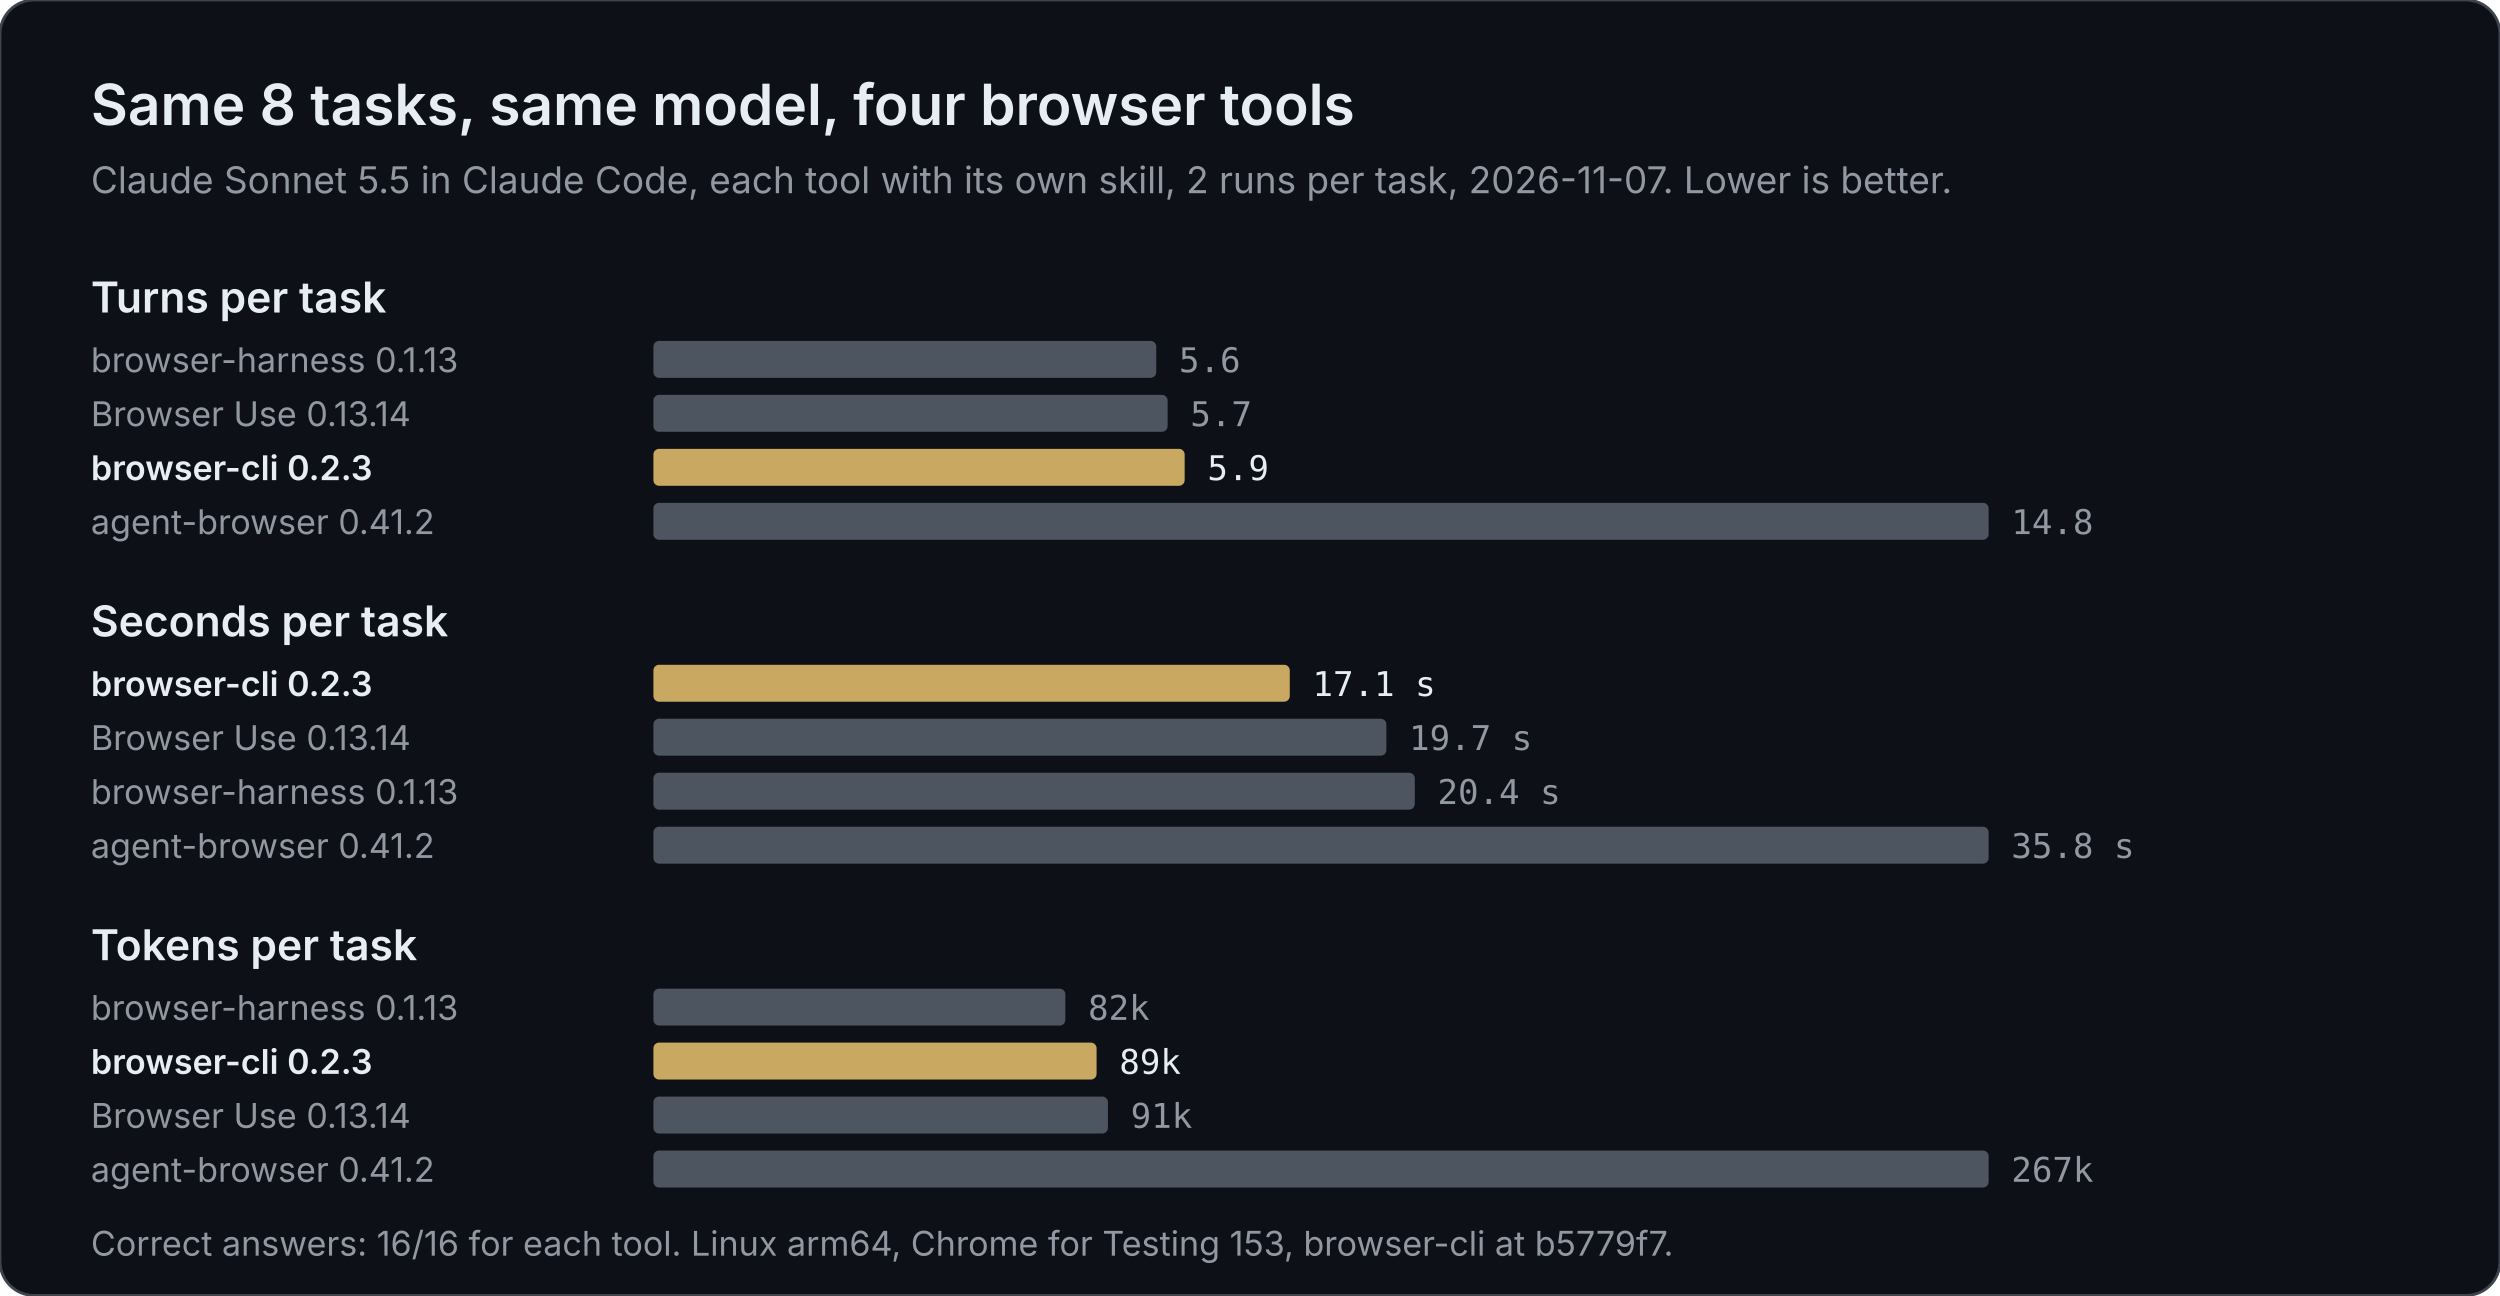
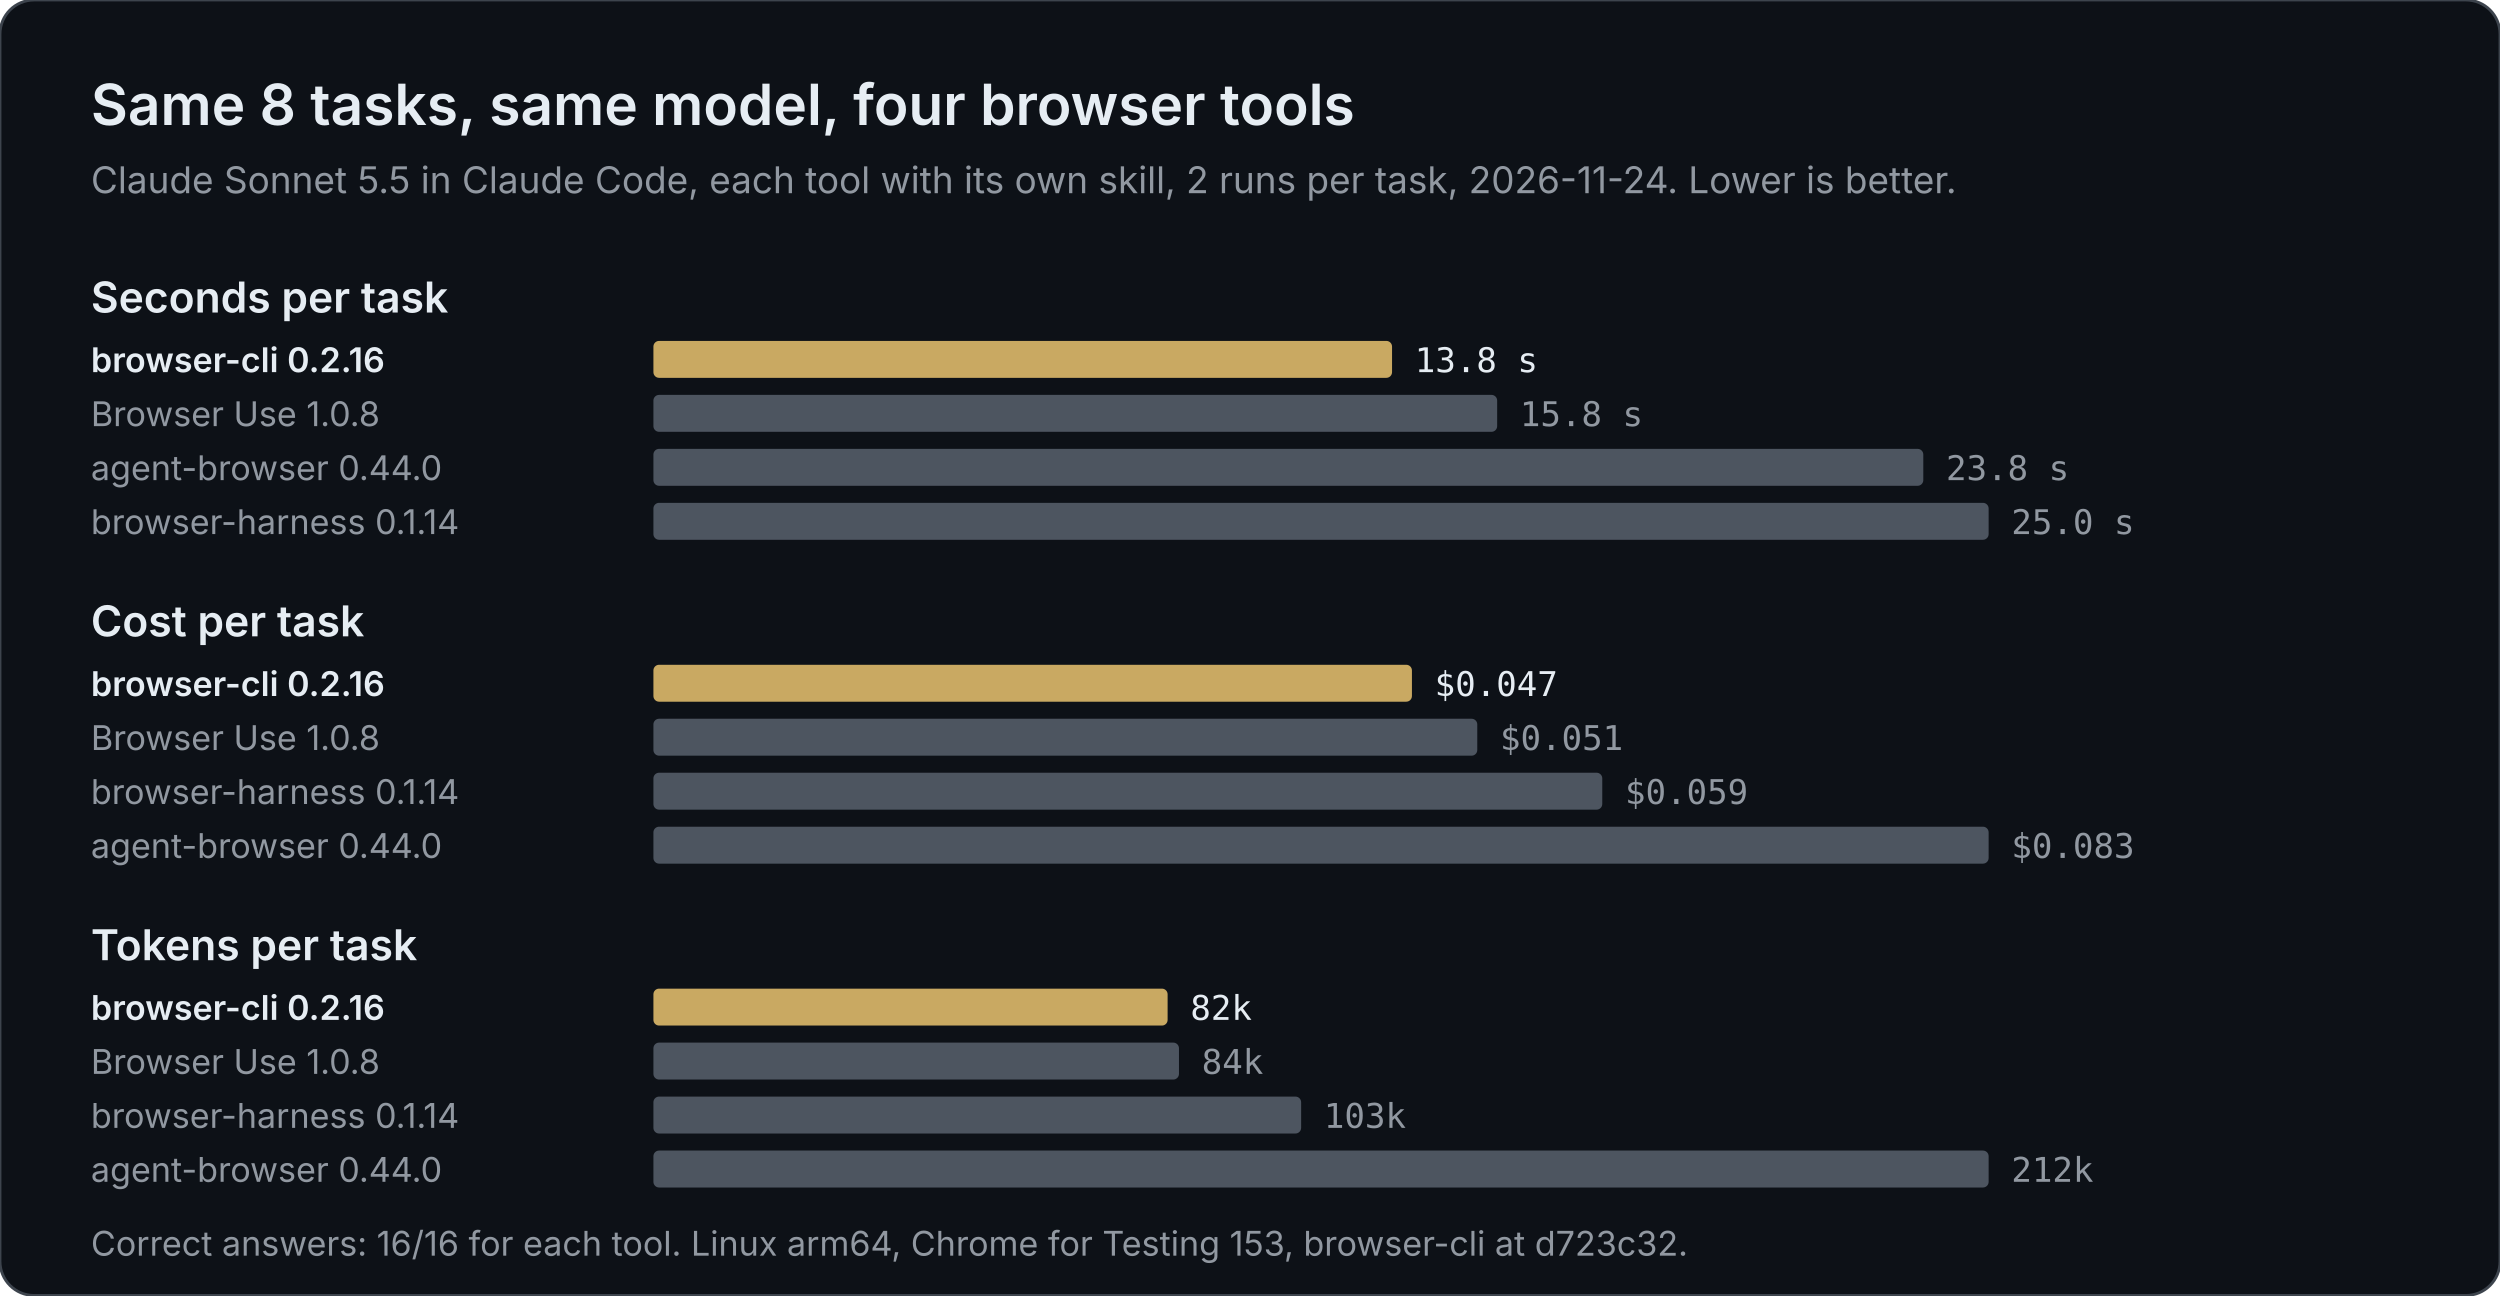
- <svg xmlns="http://www.w3.org/2000/svg" width="880" height="456" viewBox="0 0 880 456" role="img" aria-label="browser-cli 0.2.3: 5.9 turns, 17.1 s and 89k tokens per task, compared with browser-harness, Browser Use and agent-browser over 8 tasks">
+ <svg xmlns="http://www.w3.org/2000/svg" width="880" height="456" viewBox="0 0 880 456" role="img" aria-label="browser-cli 0.2.16: 13.8 s, $0.047 and 82k tokens per task, compared with Browser Use, browser-harness and agent-browser over 8 tasks">
  <rect width="880" height="456" rx="12" fill="#0d1117" stroke="#3d444d" />
  <text x="32" y="44" font-family="Inter, -apple-system, 'Segoe UI', Helvetica, Arial, sans-serif" font-size="20" font-weight="600" fill="#e6edf3">Same 8 tasks, same model, four browser tools</text>
-   <text x="32" y="68" font-family="Inter, -apple-system, 'Segoe UI', Helvetica, Arial, sans-serif" font-size="13" fill="#9198a1">Claude Sonnet 5.5 in Claude Code, each tool with its own skill, 2 runs per task, 2026-11-07. Lower is better.</text>
-   <text x="32" y="110" font-family="Inter, -apple-system, 'Segoe UI', Helvetica, Arial, sans-serif" font-size="15" font-weight="600" fill="#e6edf3">Turns per task</text>
-   <text x="32" y="131" font-family="Inter, -apple-system, 'Segoe UI', Helvetica, Arial, sans-serif" font-size="12" fill="#9198a1">browser-harness 0.1.13</text>
-   <rect x="230" y="120" width="177" height="13" rx="2" fill="#4d5560" />
-   <text x="415" y="131" font-family="'JetBrains Mono', ui-monospace, SFMono-Regular, Menlo, monospace" font-size="12" fill="#9198a1">5.6</text>
-   <text x="32" y="150" font-family="Inter, -apple-system, 'Segoe UI', Helvetica, Arial, sans-serif" font-size="12" fill="#9198a1">Browser Use 0.13.14</text>
-   <rect x="230" y="139" width="181" height="13" rx="2" fill="#4d5560" />
-   <text x="419" y="150" font-family="'JetBrains Mono', ui-monospace, SFMono-Regular, Menlo, monospace" font-size="12" fill="#9198a1">5.7</text>
-   <text x="32" y="169" font-family="Inter, -apple-system, 'Segoe UI', Helvetica, Arial, sans-serif" font-size="12" font-weight="600" fill="#e6edf3">browser-cli 0.2.3</text>
-   <rect x="230" y="158" width="187" height="13" rx="2" fill="#C9A962" />
-   <text x="425" y="169" font-family="'JetBrains Mono', ui-monospace, SFMono-Regular, Menlo, monospace" font-size="12" fill="#e6edf3">5.9</text>
-   <text x="32" y="188" font-family="Inter, -apple-system, 'Segoe UI', Helvetica, Arial, sans-serif" font-size="12" fill="#9198a1">agent-browser 0.41.2</text>
+   <text x="32" y="68" font-family="Inter, -apple-system, 'Segoe UI', Helvetica, Arial, sans-serif" font-size="13" fill="#9198a1">Claude Sonnet 5.5 in Claude Code, each tool with its own skill, 2 runs per task, 2026-11-24. Lower is better.</text>
+   <text x="32" y="110" font-family="Inter, -apple-system, 'Segoe UI', Helvetica, Arial, sans-serif" font-size="15" font-weight="600" fill="#e6edf3">Seconds per task</text>
+   <text x="32" y="131" font-family="Inter, -apple-system, 'Segoe UI', Helvetica, Arial, sans-serif" font-size="12" font-weight="600" fill="#e6edf3">browser-cli 0.2.16</text>
+   <rect x="230" y="120" width="260" height="13" rx="2" fill="#C9A962" />
+   <text x="498" y="131" font-family="'JetBrains Mono', ui-monospace, SFMono-Regular, Menlo, monospace" font-size="12" fill="#e6edf3">13.8 s</text>
+   <text x="32" y="150" font-family="Inter, -apple-system, 'Segoe UI', Helvetica, Arial, sans-serif" font-size="12" fill="#9198a1">Browser Use 1.0.8</text>
+   <rect x="230" y="139" width="297" height="13" rx="2" fill="#4d5560" />
+   <text x="535" y="150" font-family="'JetBrains Mono', ui-monospace, SFMono-Regular, Menlo, monospace" font-size="12" fill="#9198a1">15.8 s</text>
+   <text x="32" y="169" font-family="Inter, -apple-system, 'Segoe UI', Helvetica, Arial, sans-serif" font-size="12" fill="#9198a1">agent-browser 0.44.0</text>
+   <rect x="230" y="158" width="447" height="13" rx="2" fill="#4d5560" />
+   <text x="685" y="169" font-family="'JetBrains Mono', ui-monospace, SFMono-Regular, Menlo, monospace" font-size="12" fill="#9198a1">23.8 s</text>
+   <text x="32" y="188" font-family="Inter, -apple-system, 'Segoe UI', Helvetica, Arial, sans-serif" font-size="12" fill="#9198a1">browser-harness 0.1.14</text>
  <rect x="230" y="177" width="470" height="13" rx="2" fill="#4d5560" />
-   <text x="708" y="188" font-family="'JetBrains Mono', ui-monospace, SFMono-Regular, Menlo, monospace" font-size="12" fill="#9198a1">14.8</text>
-   <text x="32" y="224" font-family="Inter, -apple-system, 'Segoe UI', Helvetica, Arial, sans-serif" font-size="15" font-weight="600" fill="#e6edf3">Seconds per task</text>
-   <text x="32" y="245" font-family="Inter, -apple-system, 'Segoe UI', Helvetica, Arial, sans-serif" font-size="12" font-weight="600" fill="#e6edf3">browser-cli 0.2.3</text>
-   <rect x="230" y="234" width="224" height="13" rx="2" fill="#C9A962" />
-   <text x="462" y="245" font-family="'JetBrains Mono', ui-monospace, SFMono-Regular, Menlo, monospace" font-size="12" fill="#e6edf3">17.1 s</text>
-   <text x="32" y="264" font-family="Inter, -apple-system, 'Segoe UI', Helvetica, Arial, sans-serif" font-size="12" fill="#9198a1">Browser Use 0.13.14</text>
-   <rect x="230" y="253" width="258" height="13" rx="2" fill="#4d5560" />
-   <text x="496" y="264" font-family="'JetBrains Mono', ui-monospace, SFMono-Regular, Menlo, monospace" font-size="12" fill="#9198a1">19.7 s</text>
-   <text x="32" y="283" font-family="Inter, -apple-system, 'Segoe UI', Helvetica, Arial, sans-serif" font-size="12" fill="#9198a1">browser-harness 0.1.13</text>
-   <rect x="230" y="272" width="268" height="13" rx="2" fill="#4d5560" />
-   <text x="506" y="283" font-family="'JetBrains Mono', ui-monospace, SFMono-Regular, Menlo, monospace" font-size="12" fill="#9198a1">20.4 s</text>
-   <text x="32" y="302" font-family="Inter, -apple-system, 'Segoe UI', Helvetica, Arial, sans-serif" font-size="12" fill="#9198a1">agent-browser 0.41.2</text>
+   <text x="708" y="188" font-family="'JetBrains Mono', ui-monospace, SFMono-Regular, Menlo, monospace" font-size="12" fill="#9198a1">25.0 s</text>
+   <text x="32" y="224" font-family="Inter, -apple-system, 'Segoe UI', Helvetica, Arial, sans-serif" font-size="15" font-weight="600" fill="#e6edf3">Cost per task</text>
+   <text x="32" y="245" font-family="Inter, -apple-system, 'Segoe UI', Helvetica, Arial, sans-serif" font-size="12" font-weight="600" fill="#e6edf3">browser-cli 0.2.16</text>
+   <rect x="230" y="234" width="267" height="13" rx="2" fill="#C9A962" />
+   <text x="505" y="245" font-family="'JetBrains Mono', ui-monospace, SFMono-Regular, Menlo, monospace" font-size="12" fill="#e6edf3">$0.047</text>
+   <text x="32" y="264" font-family="Inter, -apple-system, 'Segoe UI', Helvetica, Arial, sans-serif" font-size="12" fill="#9198a1">Browser Use 1.0.8</text>
+   <rect x="230" y="253" width="290" height="13" rx="2" fill="#4d5560" />
+   <text x="528" y="264" font-family="'JetBrains Mono', ui-monospace, SFMono-Regular, Menlo, monospace" font-size="12" fill="#9198a1">$0.051</text>
+   <text x="32" y="283" font-family="Inter, -apple-system, 'Segoe UI', Helvetica, Arial, sans-serif" font-size="12" fill="#9198a1">browser-harness 0.1.14</text>
+   <rect x="230" y="272" width="334" height="13" rx="2" fill="#4d5560" />
+   <text x="572" y="283" font-family="'JetBrains Mono', ui-monospace, SFMono-Regular, Menlo, monospace" font-size="12" fill="#9198a1">$0.059</text>
+   <text x="32" y="302" font-family="Inter, -apple-system, 'Segoe UI', Helvetica, Arial, sans-serif" font-size="12" fill="#9198a1">agent-browser 0.44.0</text>
  <rect x="230" y="291" width="470" height="13" rx="2" fill="#4d5560" />
-   <text x="708" y="302" font-family="'JetBrains Mono', ui-monospace, SFMono-Regular, Menlo, monospace" font-size="12" fill="#9198a1">35.8 s</text>
+   <text x="708" y="302" font-family="'JetBrains Mono', ui-monospace, SFMono-Regular, Menlo, monospace" font-size="12" fill="#9198a1">$0.083</text>
  <text x="32" y="338" font-family="Inter, -apple-system, 'Segoe UI', Helvetica, Arial, sans-serif" font-size="15" font-weight="600" fill="#e6edf3">Tokens per task</text>
-   <text x="32" y="359" font-family="Inter, -apple-system, 'Segoe UI', Helvetica, Arial, sans-serif" font-size="12" fill="#9198a1">browser-harness 0.1.13</text>
-   <rect x="230" y="348" width="145" height="13" rx="2" fill="#4d5560" />
-   <text x="383" y="359" font-family="'JetBrains Mono', ui-monospace, SFMono-Regular, Menlo, monospace" font-size="12" fill="#9198a1">82k</text>
-   <text x="32" y="378" font-family="Inter, -apple-system, 'Segoe UI', Helvetica, Arial, sans-serif" font-size="12" font-weight="600" fill="#e6edf3">browser-cli 0.2.3</text>
-   <rect x="230" y="367" width="156" height="13" rx="2" fill="#C9A962" />
-   <text x="394" y="378" font-family="'JetBrains Mono', ui-monospace, SFMono-Regular, Menlo, monospace" font-size="12" fill="#e6edf3">89k</text>
-   <text x="32" y="397" font-family="Inter, -apple-system, 'Segoe UI', Helvetica, Arial, sans-serif" font-size="12" fill="#9198a1">Browser Use 0.13.14</text>
-   <rect x="230" y="386" width="160" height="13" rx="2" fill="#4d5560" />
-   <text x="398" y="397" font-family="'JetBrains Mono', ui-monospace, SFMono-Regular, Menlo, monospace" font-size="12" fill="#9198a1">91k</text>
-   <text x="32" y="416" font-family="Inter, -apple-system, 'Segoe UI', Helvetica, Arial, sans-serif" font-size="12" fill="#9198a1">agent-browser 0.41.2</text>
+   <text x="32" y="359" font-family="Inter, -apple-system, 'Segoe UI', Helvetica, Arial, sans-serif" font-size="12" font-weight="600" fill="#e6edf3">browser-cli 0.2.16</text>
+   <rect x="230" y="348" width="181" height="13" rx="2" fill="#C9A962" />
+   <text x="419" y="359" font-family="'JetBrains Mono', ui-monospace, SFMono-Regular, Menlo, monospace" font-size="12" fill="#e6edf3">82k</text>
+   <text x="32" y="378" font-family="Inter, -apple-system, 'Segoe UI', Helvetica, Arial, sans-serif" font-size="12" fill="#9198a1">Browser Use 1.0.8</text>
+   <rect x="230" y="367" width="185" height="13" rx="2" fill="#4d5560" />
+   <text x="423" y="378" font-family="'JetBrains Mono', ui-monospace, SFMono-Regular, Menlo, monospace" font-size="12" fill="#9198a1">84k</text>
+   <text x="32" y="397" font-family="Inter, -apple-system, 'Segoe UI', Helvetica, Arial, sans-serif" font-size="12" fill="#9198a1">browser-harness 0.1.14</text>
+   <rect x="230" y="386" width="228" height="13" rx="2" fill="#4d5560" />
+   <text x="466" y="397" font-family="'JetBrains Mono', ui-monospace, SFMono-Regular, Menlo, monospace" font-size="12" fill="#9198a1">103k</text>
+   <text x="32" y="416" font-family="Inter, -apple-system, 'Segoe UI', Helvetica, Arial, sans-serif" font-size="12" fill="#9198a1">agent-browser 0.44.0</text>
  <rect x="230" y="405" width="470" height="13" rx="2" fill="#4d5560" />
-   <text x="708" y="416" font-family="'JetBrains Mono', ui-monospace, SFMono-Regular, Menlo, monospace" font-size="12" fill="#9198a1">267k</text>
-   <text x="32" y="442" font-family="Inter, -apple-system, 'Segoe UI', Helvetica, Arial, sans-serif" font-size="12" fill="#9198a1">Correct answers: 16/16 for each tool. Linux arm64, Chrome for Testing 153, browser-cli at b5779f7.</text>
+   <text x="708" y="416" font-family="'JetBrains Mono', ui-monospace, SFMono-Regular, Menlo, monospace" font-size="12" fill="#9198a1">212k</text>
+   <text x="32" y="442" font-family="Inter, -apple-system, 'Segoe UI', Helvetica, Arial, sans-serif" font-size="12" fill="#9198a1">Correct answers: 16/16 for each tool. Linux arm64, Chrome for Testing 153, browser-cli at d723c32.</text>
</svg>
